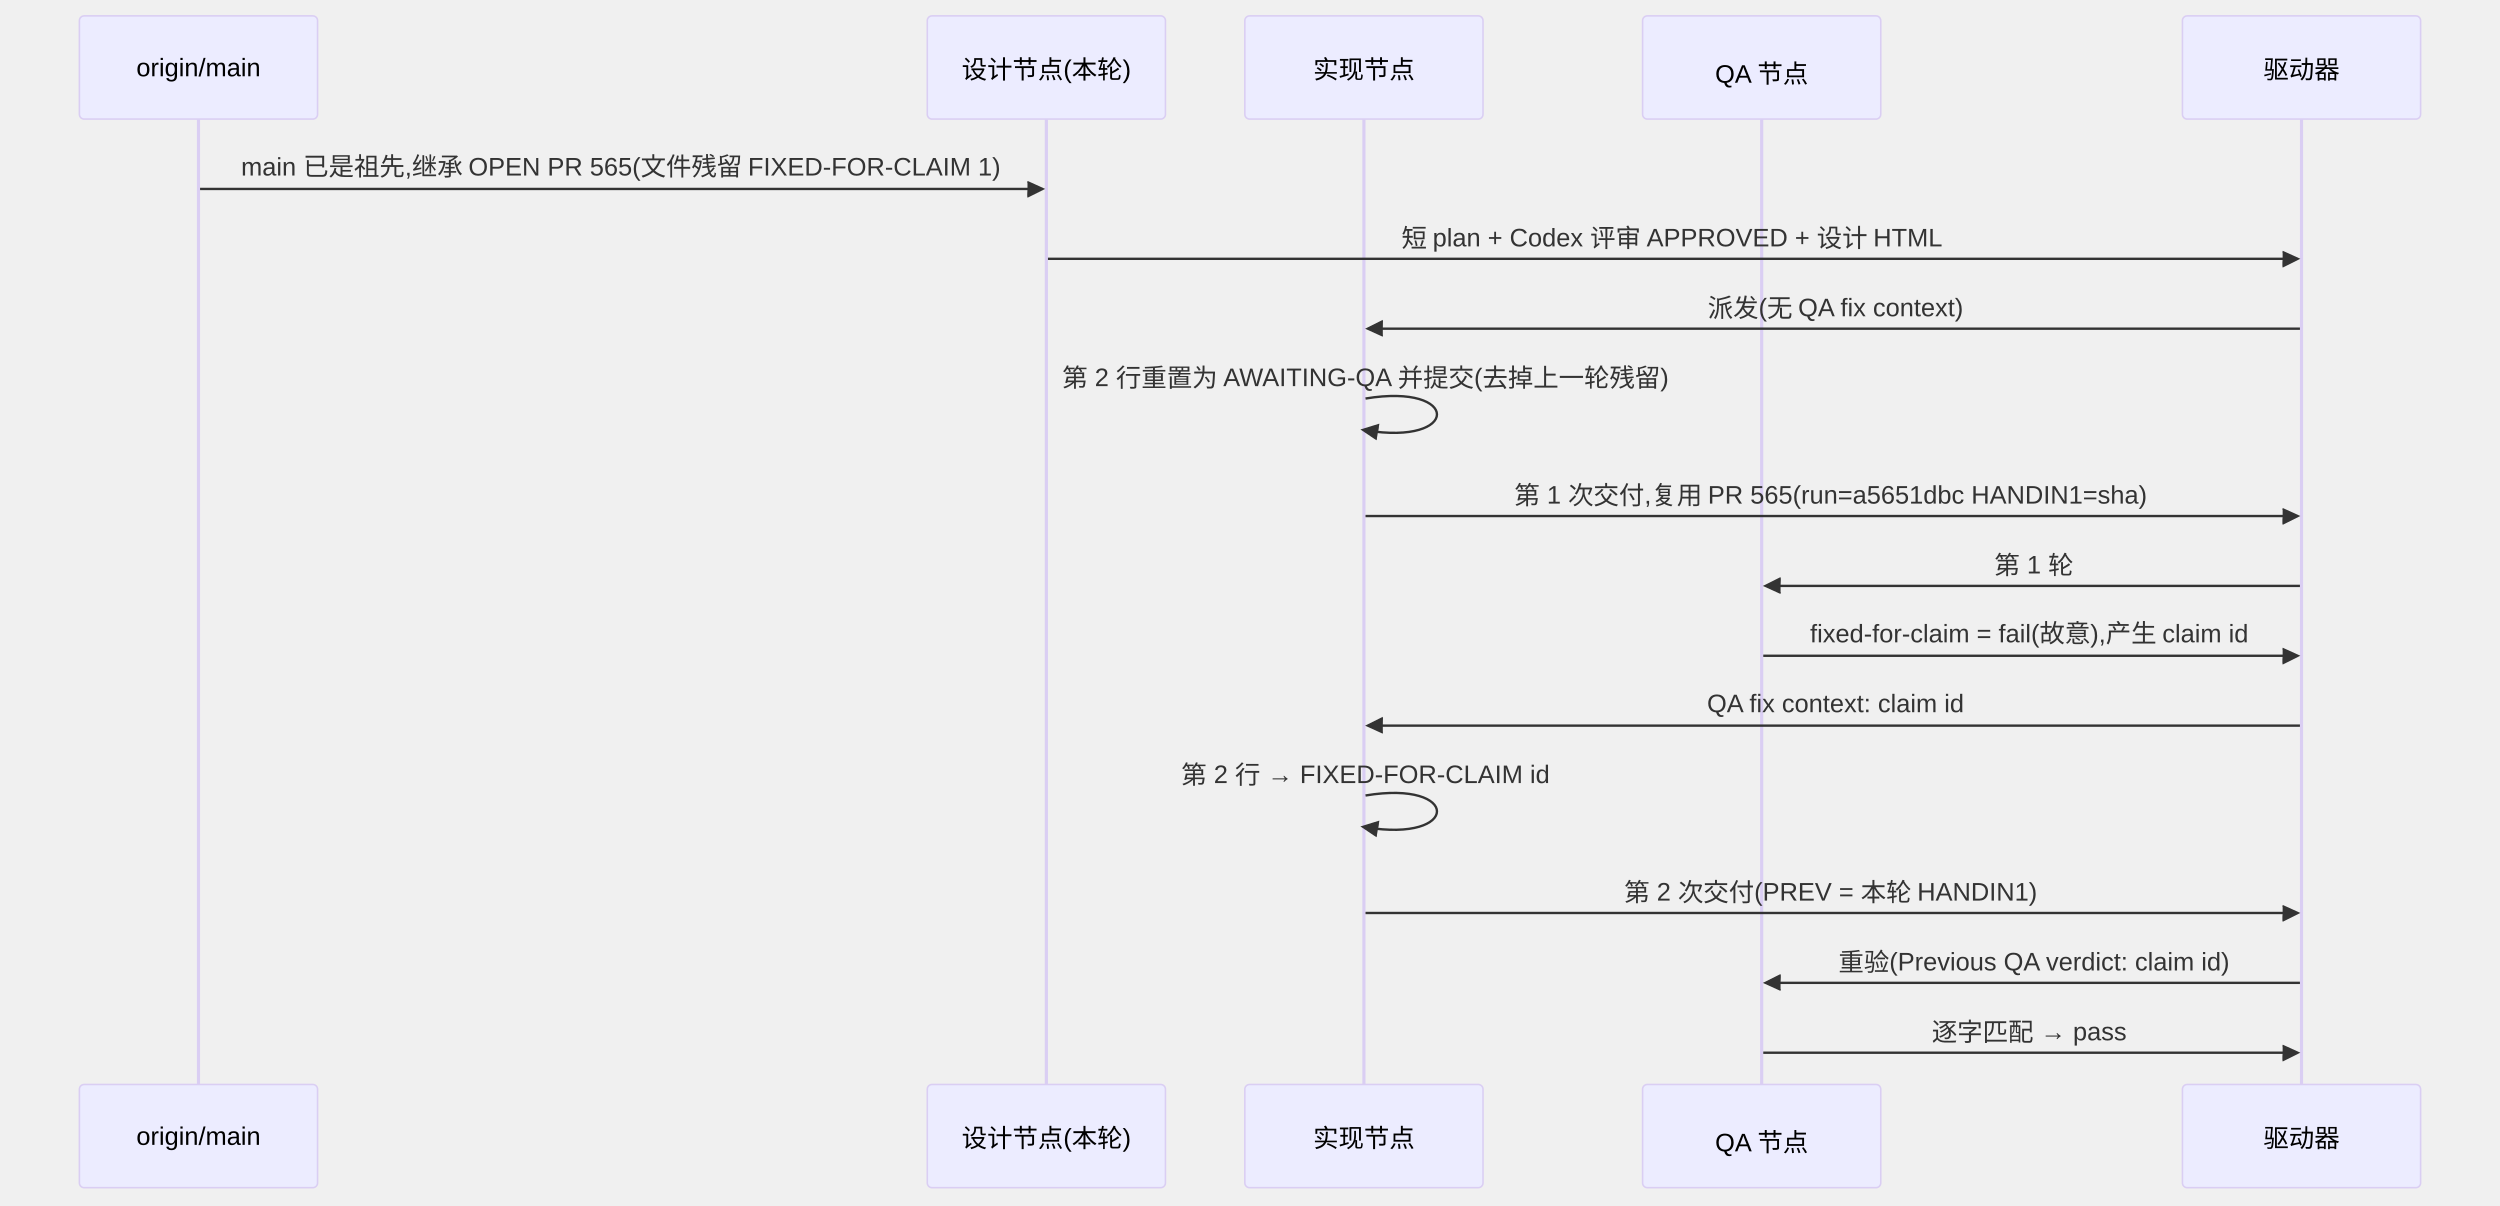
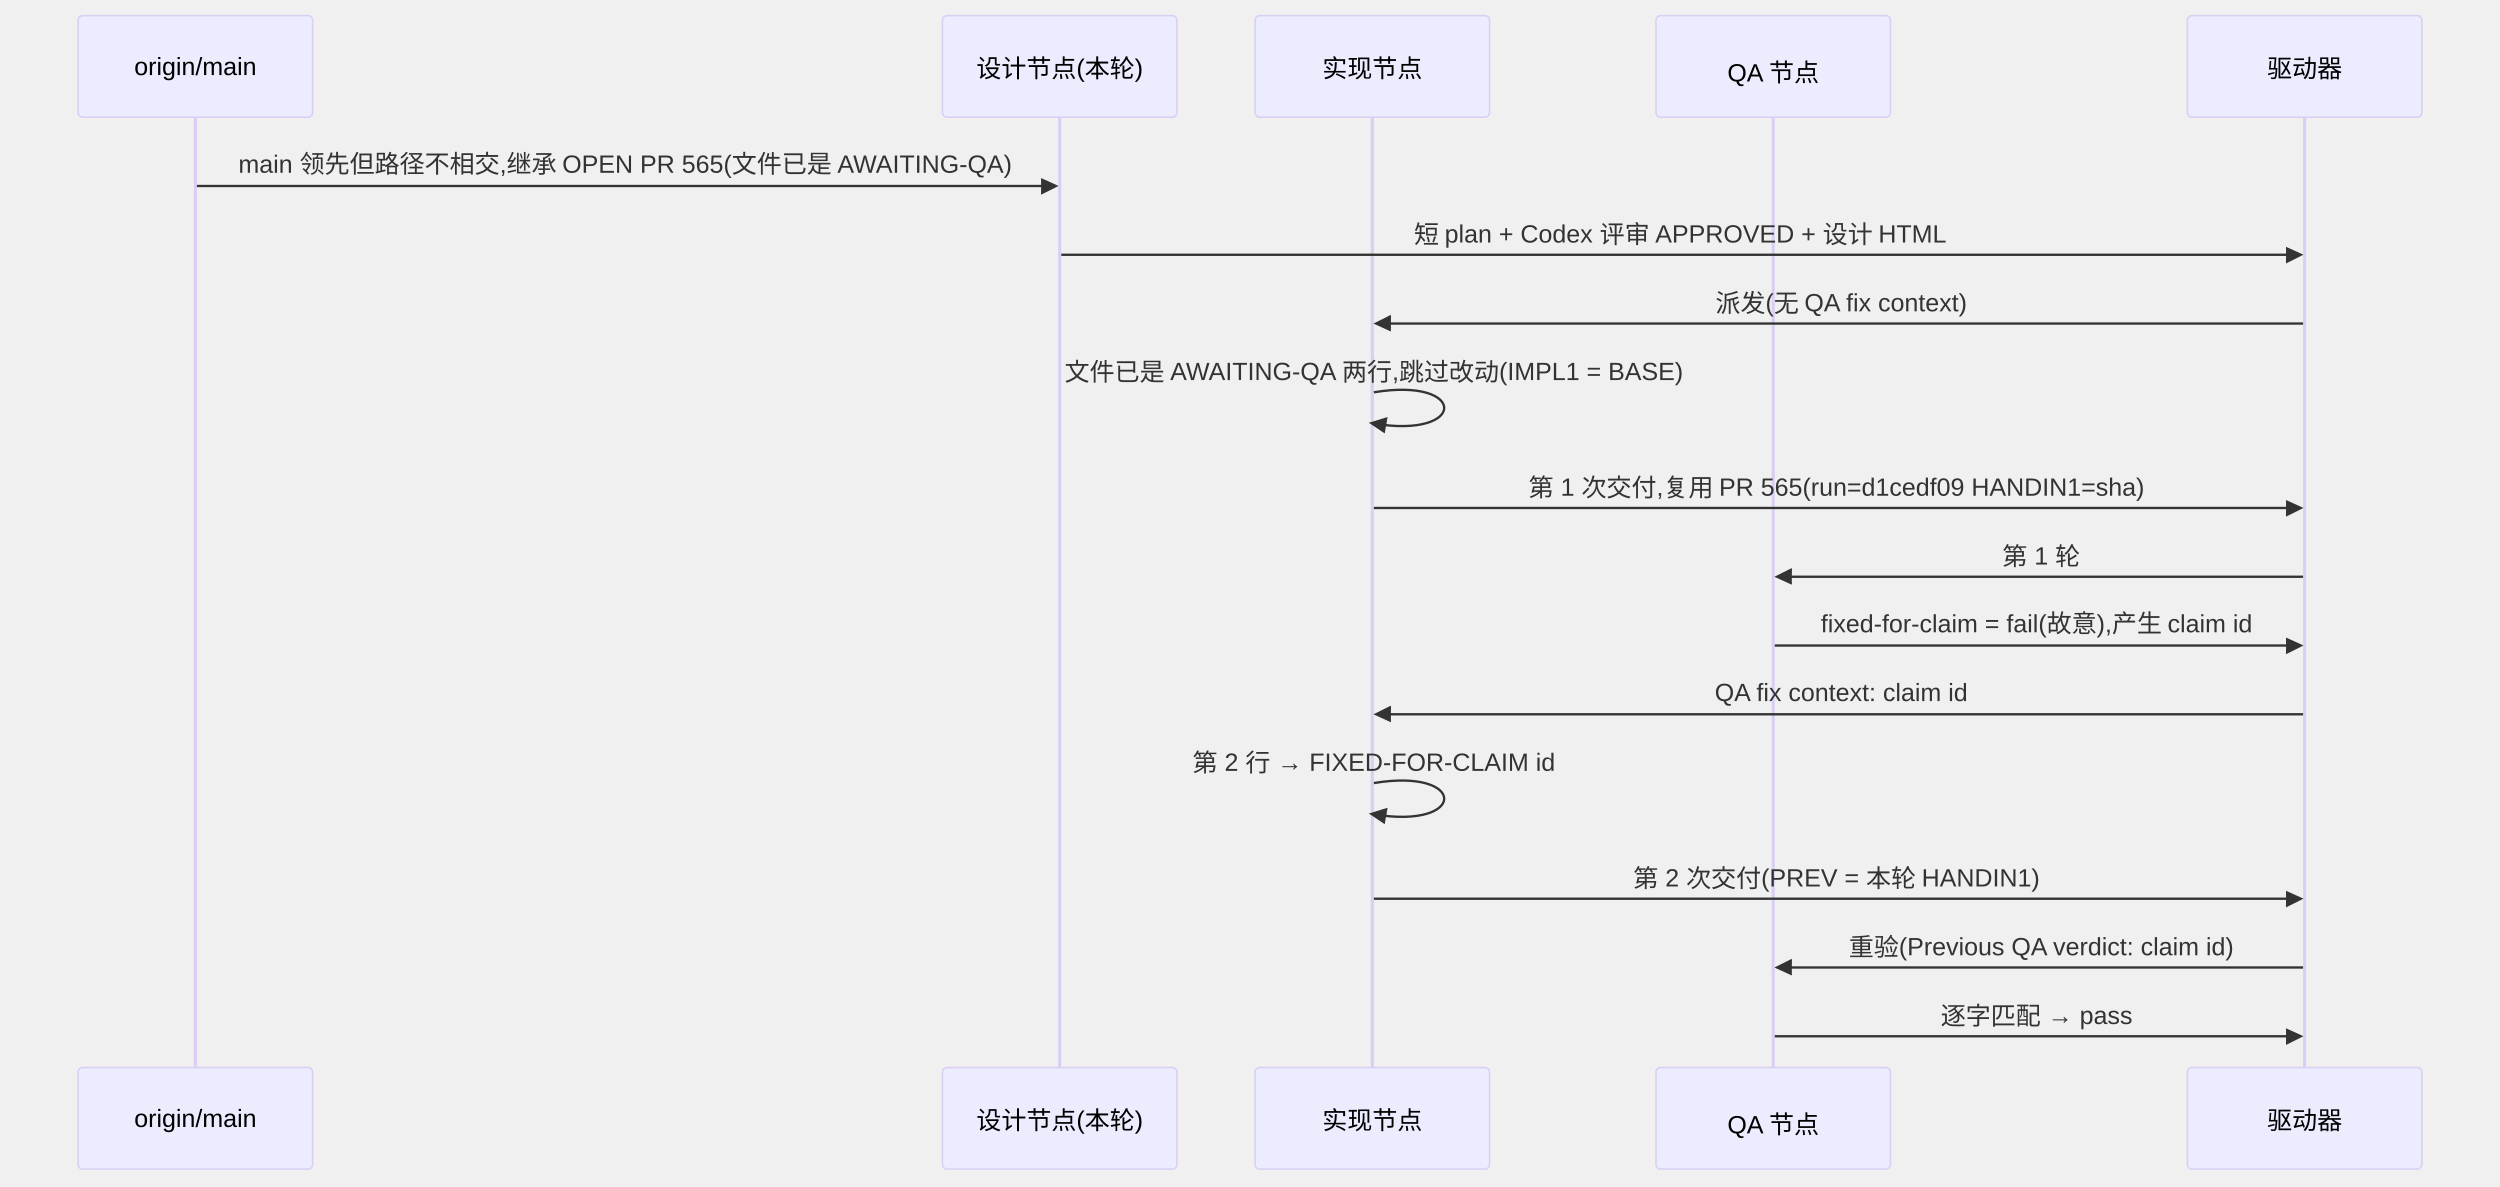
- <svg xmlns="http://www.w3.org/2000/svg" id="FLY-3150-d1" width="100%" style="max-width: 1574.5px; background-color: white;" viewBox="-50 -10 1574.5 759" role="graphics-document document" aria-roledescription="sequence">
+ <svg xmlns="http://www.w3.org/2000/svg" id="FLY-3150-d1" width="100%" style="max-width: 1599.5px; background-color: white;" viewBox="-50 -10 1599.5 759" role="graphics-document document" aria-roledescription="sequence">
  <g>
-     <rect x="1324.5" y="673" fill="#eaeaea" stroke="#666" width="150" height="65" name="D" rx="3" ry="3" class="actor actor-bottom" />
-     <text x="1399.5" y="705.5" dominant-baseline="central" alignment-baseline="central" class="actor actor-box" style="text-anchor: middle; font-size: 16px; font-weight: 400;">
-       <tspan x="1399.5" dy="0">驱动器</tspan>
+     <rect x="1349.5" y="673" fill="#eaeaea" stroke="#666" width="150" height="65" name="D" rx="3" ry="3" class="actor actor-bottom" />
+     <text x="1424.5" y="705.5" dominant-baseline="central" alignment-baseline="central" class="actor actor-box" style="text-anchor: middle; font-size: 16px; font-weight: 400;">
+       <tspan x="1424.5" dy="0">驱动器</tspan>
    </text>
  </g>
  <g>
-     <rect x="984.5" y="673" fill="#eaeaea" stroke="#666" width="150" height="65" name="Q" rx="3" ry="3" class="actor actor-bottom" />
-     <text x="1059.5" y="705.5" dominant-baseline="central" alignment-baseline="central" class="actor actor-box" style="text-anchor: middle; font-size: 16px; font-weight: 400;">
-       <tspan x="1059.5" dy="0">QA 节点</tspan>
+     <rect x="1009.5" y="673" fill="#eaeaea" stroke="#666" width="150" height="65" name="Q" rx="3" ry="3" class="actor actor-bottom" />
+     <text x="1084.5" y="705.5" dominant-baseline="central" alignment-baseline="central" class="actor actor-box" style="text-anchor: middle; font-size: 16px; font-weight: 400;">
+       <tspan x="1084.5" dy="0">QA 节点</tspan>
    </text>
  </g>
  <g>
-     <rect x="734" y="673" fill="#eaeaea" stroke="#666" width="150" height="65" name="I" rx="3" ry="3" class="actor actor-bottom" />
-     <text x="809" y="705.5" dominant-baseline="central" alignment-baseline="central" class="actor actor-box" style="text-anchor: middle; font-size: 16px; font-weight: 400;">
-       <tspan x="809" dy="0">实现节点</tspan>
+     <rect x="753" y="673" fill="#eaeaea" stroke="#666" width="150" height="65" name="I" rx="3" ry="3" class="actor actor-bottom" />
+     <text x="828" y="705.5" dominant-baseline="central" alignment-baseline="central" class="actor actor-box" style="text-anchor: middle; font-size: 16px; font-weight: 400;">
+       <tspan x="828" dy="0">实现节点</tspan>
    </text>
  </g>
  <g>
-     <rect x="534" y="673" fill="#eaeaea" stroke="#666" width="150" height="65" name="S" rx="3" ry="3" class="actor actor-bottom" />
-     <text x="609" y="705.5" dominant-baseline="central" alignment-baseline="central" class="actor actor-box" style="text-anchor: middle; font-size: 16px; font-weight: 400;">
-       <tspan x="609" dy="0">设计节点(本轮)</tspan>
+     <rect x="553" y="673" fill="#eaeaea" stroke="#666" width="150" height="65" name="S" rx="3" ry="3" class="actor actor-bottom" />
+     <text x="628" y="705.5" dominant-baseline="central" alignment-baseline="central" class="actor actor-box" style="text-anchor: middle; font-size: 16px; font-weight: 400;">
+       <tspan x="628" dy="0">设计节点(本轮)</tspan>
    </text>
  </g>
  <g>
    <rect x="0" y="673" fill="#eaeaea" stroke="#666" width="150" height="65" name="M" rx="3" ry="3" class="actor actor-bottom" />
    <text x="75" y="705.5" dominant-baseline="central" alignment-baseline="central" class="actor actor-box" style="text-anchor: middle; font-size: 16px; font-weight: 400;">
      <tspan x="75" dy="0">origin/main</tspan>
    </text>
  </g>
  <g>
-     <line id="actor4" x1="1399.5" y1="65" x2="1399.5" y2="673" class="actor-line 200" stroke-width="0.5px" stroke="#999" name="D" />
+     <line id="actor4" x1="1424.5" y1="65" x2="1424.5" y2="673" class="actor-line 200" stroke-width="0.5px" stroke="#999" name="D" />
    <g id="root-4">
-       <rect x="1324.5" y="0" fill="#eaeaea" stroke="#666" width="150" height="65" name="D" rx="3" ry="3" class="actor actor-top" />
-       <text x="1399.5" y="32.5" dominant-baseline="central" alignment-baseline="central" class="actor actor-box" style="text-anchor: middle; font-size: 16px; font-weight: 400;">
-         <tspan x="1399.5" dy="0">驱动器</tspan>
+       <rect x="1349.5" y="0" fill="#eaeaea" stroke="#666" width="150" height="65" name="D" rx="3" ry="3" class="actor actor-top" />
+       <text x="1424.5" y="32.5" dominant-baseline="central" alignment-baseline="central" class="actor actor-box" style="text-anchor: middle; font-size: 16px; font-weight: 400;">
+         <tspan x="1424.5" dy="0">驱动器</tspan>
      </text>
    </g>
  </g>
  <g>
-     <line id="actor3" x1="1059.5" y1="65" x2="1059.5" y2="673" class="actor-line 200" stroke-width="0.5px" stroke="#999" name="Q" />
+     <line id="actor3" x1="1084.5" y1="65" x2="1084.5" y2="673" class="actor-line 200" stroke-width="0.5px" stroke="#999" name="Q" />
    <g id="root-3">
-       <rect x="984.5" y="0" fill="#eaeaea" stroke="#666" width="150" height="65" name="Q" rx="3" ry="3" class="actor actor-top" />
-       <text x="1059.5" y="32.5" dominant-baseline="central" alignment-baseline="central" class="actor actor-box" style="text-anchor: middle; font-size: 16px; font-weight: 400;">
-         <tspan x="1059.5" dy="0">QA 节点</tspan>
+       <rect x="1009.5" y="0" fill="#eaeaea" stroke="#666" width="150" height="65" name="Q" rx="3" ry="3" class="actor actor-top" />
+       <text x="1084.5" y="32.5" dominant-baseline="central" alignment-baseline="central" class="actor actor-box" style="text-anchor: middle; font-size: 16px; font-weight: 400;">
+         <tspan x="1084.5" dy="0">QA 节点</tspan>
      </text>
    </g>
  </g>
  <g>
-     <line id="actor2" x1="809" y1="65" x2="809" y2="673" class="actor-line 200" stroke-width="0.5px" stroke="#999" name="I" />
+     <line id="actor2" x1="828" y1="65" x2="828" y2="673" class="actor-line 200" stroke-width="0.5px" stroke="#999" name="I" />
    <g id="root-2">
-       <rect x="734" y="0" fill="#eaeaea" stroke="#666" width="150" height="65" name="I" rx="3" ry="3" class="actor actor-top" />
-       <text x="809" y="32.5" dominant-baseline="central" alignment-baseline="central" class="actor actor-box" style="text-anchor: middle; font-size: 16px; font-weight: 400;">
-         <tspan x="809" dy="0">实现节点</tspan>
+       <rect x="753" y="0" fill="#eaeaea" stroke="#666" width="150" height="65" name="I" rx="3" ry="3" class="actor actor-top" />
+       <text x="828" y="32.5" dominant-baseline="central" alignment-baseline="central" class="actor actor-box" style="text-anchor: middle; font-size: 16px; font-weight: 400;">
+         <tspan x="828" dy="0">实现节点</tspan>
      </text>
    </g>
  </g>
  <g>
-     <line id="actor1" x1="609" y1="65" x2="609" y2="673" class="actor-line 200" stroke-width="0.5px" stroke="#999" name="S" />
+     <line id="actor1" x1="628" y1="65" x2="628" y2="673" class="actor-line 200" stroke-width="0.5px" stroke="#999" name="S" />
    <g id="root-1">
-       <rect x="534" y="0" fill="#eaeaea" stroke="#666" width="150" height="65" name="S" rx="3" ry="3" class="actor actor-top" />
-       <text x="609" y="32.5" dominant-baseline="central" alignment-baseline="central" class="actor actor-box" style="text-anchor: middle; font-size: 16px; font-weight: 400;">
-         <tspan x="609" dy="0">设计节点(本轮)</tspan>
+       <rect x="553" y="0" fill="#eaeaea" stroke="#666" width="150" height="65" name="S" rx="3" ry="3" class="actor actor-top" />
+       <text x="628" y="32.5" dominant-baseline="central" alignment-baseline="central" class="actor actor-box" style="text-anchor: middle; font-size: 16px; font-weight: 400;">
+         <tspan x="628" dy="0">设计节点(本轮)</tspan>
      </text>
    </g>
  </g>
  <g>
    <line id="actor0" x1="75" y1="65" x2="75" y2="673" class="actor-line 200" stroke-width="0.5px" stroke="#999" name="M" />
    <g id="root-0">
      <rect x="0" y="0" fill="#eaeaea" stroke="#666" width="150" height="65" name="M" rx="3" ry="3" class="actor actor-top" />
      <text x="75" y="32.5" dominant-baseline="central" alignment-baseline="central" class="actor actor-box" style="text-anchor: middle; font-size: 16px; font-weight: 400;">
        <tspan x="75" dy="0">origin/main</tspan>
      </text>
    </g>
  </g>
  <style>#FLY-3150-d1{font-family:"trebuchet ms",verdana,arial,sans-serif;font-size:16px;fill:#333;}@keyframes edge-animation-frame{from{stroke-dashoffset:0;}}@keyframes dash{to{stroke-dashoffset:0;}}#FLY-3150-d1 .edge-animation-slow{stroke-dasharray:9,5!important;stroke-dashoffset:900;animation:dash 50s linear infinite;stroke-linecap:round;}#FLY-3150-d1 .edge-animation-fast{stroke-dasharray:9,5!important;stroke-dashoffset:900;animation:dash 20s linear infinite;stroke-linecap:round;}#FLY-3150-d1 .error-icon{fill:#552222;}#FLY-3150-d1 .error-text{fill:#552222;stroke:#552222;}#FLY-3150-d1 .edge-thickness-normal{stroke-width:1px;}#FLY-3150-d1 .edge-thickness-thick{stroke-width:3.5px;}#FLY-3150-d1 .edge-pattern-solid{stroke-dasharray:0;}#FLY-3150-d1 .edge-thickness-invisible{stroke-width:0;fill:none;}#FLY-3150-d1 .edge-pattern-dashed{stroke-dasharray:3;}#FLY-3150-d1 .edge-pattern-dotted{stroke-dasharray:2;}#FLY-3150-d1 .marker{fill:#333333;stroke:#333333;}#FLY-3150-d1 .marker.cross{stroke:#333333;}#FLY-3150-d1 svg{font-family:"trebuchet ms",verdana,arial,sans-serif;font-size:16px;}#FLY-3150-d1 p{margin:0;}#FLY-3150-d1 .actor{stroke:hsl(259.626, 59.777%, 87.902%);fill:#ECECFF;}#FLY-3150-d1 text.actor&gt;tspan{fill:black;stroke:none;}#FLY-3150-d1 .actor-line{stroke:hsl(259.626, 59.777%, 87.902%);}#FLY-3150-d1 .innerArc{stroke-width:1.5;stroke-dasharray:none;}#FLY-3150-d1 .messageLine0{stroke-width:1.5;stroke-dasharray:none;stroke:#333;}#FLY-3150-d1 .messageLine1{stroke-width:1.5;stroke-dasharray:2,2;stroke:#333;}#FLY-3150-d1 #arrowhead path{fill:#333;stroke:#333;}#FLY-3150-d1 .sequenceNumber{fill:white;}#FLY-3150-d1 #sequencenumber{fill:#333;}#FLY-3150-d1 #crosshead path{fill:#333;stroke:#333;}#FLY-3150-d1 .messageText{fill:#333;stroke:none;}#FLY-3150-d1 .labelBox{stroke:hsl(259.626, 59.777%, 87.902%);fill:#ECECFF;}#FLY-3150-d1 .labelText,#FLY-3150-d1 .labelText&gt;tspan{fill:black;stroke:none;}#FLY-3150-d1 .loopText,#FLY-3150-d1 .loopText&gt;tspan{fill:black;stroke:none;}#FLY-3150-d1 .loopLine{stroke-width:2px;stroke-dasharray:2,2;stroke:hsl(259.626, 59.777%, 87.902%);fill:hsl(259.626, 59.777%, 87.902%);}#FLY-3150-d1 .note{stroke:#aaaa33;fill:#fff5ad;}#FLY-3150-d1 .noteText,#FLY-3150-d1 .noteText&gt;tspan{fill:black;stroke:none;}#FLY-3150-d1 .activation0{fill:#f4f4f4;stroke:#666;}#FLY-3150-d1 .activation1{fill:#f4f4f4;stroke:#666;}#FLY-3150-d1 .activation2{fill:#f4f4f4;stroke:#666;}#FLY-3150-d1 .actorPopupMenu{position:absolute;}#FLY-3150-d1 .actorPopupMenuPanel{position:absolute;fill:#ECECFF;box-shadow:0px 8px 16px 0px rgba(0,0,0,0.2);filter:drop-shadow(3px 5px 2px rgb(0 0 0 / 0.4));}#FLY-3150-d1 .actor-man line{stroke:hsl(259.626, 59.777%, 87.902%);fill:#ECECFF;}#FLY-3150-d1 .actor-man circle,#FLY-3150-d1 line{stroke:hsl(259.626, 59.777%, 87.902%);fill:#ECECFF;stroke-width:2px;}#FLY-3150-d1 :root{--mermaid-font-family:"trebuchet ms",verdana,arial,sans-serif;}</style>
  <g />
  <defs>
    <symbol id="computer" width="24" height="24">
      <path transform="scale(.5)" d="M2 2v13h20v-13h-20zm18 11h-16v-9h16v9zm-10.228 6l.466-1h3.524l.467 1h-4.457zm14.228 3h-24l2-6h2.104l-1.33 4h18.45l-1.297-4h2.073l2 6zm-5-10h-14v-7h14v7z" />
    </symbol>
  </defs>
  <defs>
    <symbol id="database" fill-rule="evenodd" clip-rule="evenodd">
      <path transform="scale(.5)" d="M12.258.001l.256.004.255.005.253.008.251.01.249.012.247.015.246.016.242.019.241.02.239.023.236.024.233.027.231.028.229.031.225.032.223.034.22.036.217.038.214.04.211.041.208.043.205.045.201.046.198.048.194.05.191.051.187.053.183.054.18.056.175.057.172.059.168.06.163.061.16.063.155.064.15.066.074.033.073.033.071.034.07.034.069.035.068.035.067.035.066.035.064.036.064.036.062.036.06.036.06.037.058.037.058.037.055.038.055.038.053.038.052.038.051.039.05.039.048.039.047.039.045.04.044.04.043.04.041.04.04.041.039.041.037.041.036.041.034.041.033.042.032.042.03.042.029.042.027.042.026.043.024.043.023.043.021.043.02.043.018.044.017.043.015.044.013.044.012.044.011.045.009.044.007.045.006.045.004.045.002.045.001.045v17l-.001.045-.002.045-.004.045-.006.045-.007.045-.009.044-.011.045-.012.044-.013.044-.015.044-.017.043-.018.044-.02.043-.021.043-.023.043-.024.043-.026.043-.027.042-.029.042-.03.042-.032.042-.033.042-.034.041-.036.041-.037.041-.039.041-.04.041-.041.04-.043.04-.044.04-.045.04-.047.039-.048.039-.05.039-.051.039-.052.038-.053.038-.055.038-.055.038-.058.037-.058.037-.06.037-.06.036-.062.036-.064.036-.064.036-.066.035-.067.035-.068.035-.069.035-.07.034-.071.034-.073.033-.074.033-.15.066-.155.064-.16.063-.163.061-.168.06-.172.059-.175.057-.18.056-.183.054-.187.053-.191.051-.194.05-.198.048-.201.046-.205.045-.208.043-.211.041-.214.04-.217.038-.22.036-.223.034-.225.032-.229.031-.231.028-.233.027-.236.024-.239.023-.241.02-.242.019-.246.016-.247.015-.249.012-.251.01-.253.008-.255.005-.256.004-.258.001-.258-.001-.256-.004-.255-.005-.253-.008-.251-.01-.249-.012-.247-.015-.245-.016-.243-.019-.241-.02-.238-.023-.236-.024-.234-.027-.231-.028-.228-.031-.226-.032-.223-.034-.22-.036-.217-.038-.214-.04-.211-.041-.208-.043-.204-.045-.201-.046-.198-.048-.195-.05-.19-.051-.187-.053-.184-.054-.179-.056-.176-.057-.172-.059-.167-.06-.164-.061-.159-.063-.155-.064-.151-.066-.074-.033-.072-.033-.072-.034-.07-.034-.069-.035-.068-.035-.067-.035-.066-.035-.064-.036-.063-.036-.062-.036-.061-.036-.06-.037-.058-.037-.057-.037-.056-.038-.055-.038-.053-.038-.052-.038-.051-.039-.049-.039-.049-.039-.046-.039-.046-.04-.044-.04-.043-.04-.041-.04-.04-.041-.039-.041-.037-.041-.036-.041-.034-.041-.033-.042-.032-.042-.03-.042-.029-.042-.027-.042-.026-.043-.024-.043-.023-.043-.021-.043-.02-.043-.018-.044-.017-.043-.015-.044-.013-.044-.012-.044-.011-.045-.009-.044-.007-.045-.006-.045-.004-.045-.002-.045-.001-.045v-17l.001-.045.002-.045.004-.045.006-.045.007-.045.009-.044.011-.045.012-.044.013-.044.015-.044.017-.043.018-.044.02-.043.021-.043.023-.043.024-.043.026-.043.027-.042.029-.042.03-.042.032-.042.033-.042.034-.041.036-.041.037-.041.039-.041.04-.041.041-.04.043-.04.044-.04.046-.04.046-.039.049-.039.049-.039.051-.039.052-.038.053-.038.055-.038.056-.038.057-.037.058-.037.06-.037.061-.036.062-.036.063-.036.064-.036.066-.035.067-.035.068-.035.069-.035.07-.034.072-.034.072-.033.074-.033.151-.066.155-.064.159-.063.164-.061.167-.06.172-.059.176-.057.179-.056.184-.054.187-.053.19-.051.195-.05.198-.048.201-.046.204-.045.208-.043.211-.041.214-.04.217-.038.22-.036.223-.034.226-.032.228-.031.231-.028.234-.027.236-.024.238-.023.241-.02.243-.019.245-.016.247-.015.249-.012.251-.01.253-.008.255-.005.256-.004.258-.001.258.001zm-9.258 20.499v.01l.001.021.003.021.004.022.005.021.006.022.007.022.009.023.01.022.011.023.012.023.013.023.015.023.016.024.017.023.018.024.019.024.021.024.022.025.023.024.024.025.052.049.056.05.061.051.066.051.07.051.075.051.079.052.084.052.088.052.092.052.097.052.102.051.105.052.11.052.114.051.119.051.123.051.127.05.131.05.135.05.139.048.144.049.147.047.152.047.155.047.16.045.163.045.167.043.171.043.176.041.178.041.183.039.187.039.19.037.194.035.197.035.202.033.204.031.209.03.212.029.216.027.219.025.222.024.226.021.23.02.233.018.236.016.24.015.243.012.246.01.249.008.253.005.256.004.259.001.26-.001.257-.004.254-.005.25-.008.247-.011.244-.012.241-.014.237-.016.233-.018.231-.021.226-.021.224-.024.22-.026.216-.027.212-.028.21-.031.205-.031.202-.034.198-.034.194-.036.191-.037.187-.039.183-.04.179-.04.175-.042.172-.043.168-.044.163-.045.16-.046.155-.046.152-.047.148-.048.143-.049.139-.049.136-.05.131-.05.126-.05.123-.051.118-.052.114-.051.11-.052.106-.052.101-.052.096-.052.092-.052.088-.053.083-.051.079-.052.074-.052.07-.051.065-.051.06-.051.056-.05.051-.05.023-.024.023-.025.021-.024.02-.024.019-.024.018-.024.017-.024.015-.023.014-.024.013-.023.012-.023.01-.023.01-.022.008-.022.006-.022.006-.022.004-.022.004-.021.001-.021.001-.021v-4.127l-.077.055-.08.053-.083.054-.085.053-.087.052-.09.052-.093.051-.095.05-.097.05-.1.049-.102.049-.105.048-.106.047-.109.047-.111.046-.114.045-.115.045-.118.044-.12.043-.122.042-.124.042-.126.041-.128.04-.13.04-.132.038-.134.038-.135.037-.138.037-.139.035-.142.035-.143.034-.144.033-.147.032-.148.031-.15.03-.151.03-.153.029-.154.027-.156.027-.158.026-.159.025-.161.024-.162.023-.163.022-.165.021-.166.02-.167.019-.169.018-.169.017-.171.016-.173.015-.173.014-.175.013-.175.012-.177.011-.178.01-.179.008-.179.008-.181.006-.182.005-.182.004-.184.003-.184.002h-.37l-.184-.002-.184-.003-.182-.004-.182-.005-.181-.006-.179-.008-.179-.008-.178-.01-.176-.011-.176-.012-.175-.013-.173-.014-.172-.015-.171-.016-.17-.017-.169-.018-.167-.019-.166-.02-.165-.021-.163-.022-.162-.023-.161-.024-.159-.025-.157-.026-.156-.027-.155-.027-.153-.029-.151-.03-.15-.03-.148-.031-.146-.032-.145-.033-.143-.034-.141-.035-.14-.035-.137-.037-.136-.037-.134-.038-.132-.038-.13-.04-.128-.04-.126-.041-.124-.042-.122-.042-.12-.044-.117-.043-.116-.045-.113-.045-.112-.046-.109-.047-.106-.047-.105-.048-.102-.049-.1-.049-.097-.05-.095-.05-.093-.052-.09-.051-.087-.052-.085-.053-.083-.054-.08-.054-.077-.054v4.127zm0-5.654v.011l.001.021.003.021.004.021.005.022.006.022.007.022.009.022.01.022.011.023.012.023.013.023.015.024.016.023.017.024.018.024.019.024.021.024.022.024.023.025.024.024.052.05.056.05.061.05.066.051.07.051.075.052.079.051.084.052.088.052.092.052.097.052.102.052.105.052.11.051.114.051.119.052.123.05.127.051.131.05.135.049.139.049.144.048.147.048.152.047.155.046.16.045.163.045.167.044.171.042.176.042.178.04.183.04.187.038.19.037.194.036.197.034.202.033.204.032.209.03.212.028.216.027.219.025.222.024.226.022.23.02.233.018.236.016.24.014.243.012.246.01.249.008.253.006.256.003.259.001.26-.001.257-.003.254-.006.25-.008.247-.01.244-.012.241-.015.237-.016.233-.018.231-.02.226-.022.224-.024.22-.025.216-.027.212-.029.21-.03.205-.032.202-.033.198-.035.194-.036.191-.037.187-.039.183-.039.179-.041.175-.042.172-.043.168-.044.163-.045.16-.045.155-.047.152-.047.148-.048.143-.048.139-.05.136-.049.131-.05.126-.051.123-.051.118-.051.114-.052.11-.052.106-.052.101-.052.096-.052.092-.052.088-.052.083-.052.079-.052.074-.051.07-.052.065-.051.06-.05.056-.051.051-.049.023-.025.023-.024.021-.025.02-.024.019-.024.018-.024.017-.024.015-.023.014-.023.013-.024.012-.022.01-.023.01-.023.008-.022.006-.022.006-.022.004-.021.004-.022.001-.021.001-.021v-4.139l-.077.054-.08.054-.083.054-.085.052-.087.053-.09.051-.093.051-.095.051-.097.05-.1.049-.102.049-.105.048-.106.047-.109.047-.111.046-.114.045-.115.044-.118.044-.12.044-.122.042-.124.042-.126.041-.128.04-.13.039-.132.039-.134.038-.135.037-.138.036-.139.036-.142.035-.143.033-.144.033-.147.033-.148.031-.15.03-.151.03-.153.028-.154.028-.156.027-.158.026-.159.025-.161.024-.162.023-.163.022-.165.021-.166.02-.167.019-.169.018-.169.017-.171.016-.173.015-.173.014-.175.013-.175.012-.177.011-.178.009-.179.009-.179.007-.181.007-.182.005-.182.004-.184.003-.184.002h-.37l-.184-.002-.184-.003-.182-.004-.182-.005-.181-.007-.179-.007-.179-.009-.178-.009-.176-.011-.176-.012-.175-.013-.173-.014-.172-.015-.171-.016-.17-.017-.169-.018-.167-.019-.166-.02-.165-.021-.163-.022-.162-.023-.161-.024-.159-.025-.157-.026-.156-.027-.155-.028-.153-.028-.151-.03-.15-.03-.148-.031-.146-.033-.145-.033-.143-.033-.141-.035-.14-.036-.137-.036-.136-.037-.134-.038-.132-.039-.13-.039-.128-.04-.126-.041-.124-.042-.122-.043-.12-.043-.117-.044-.116-.044-.113-.046-.112-.046-.109-.046-.106-.047-.105-.048-.102-.049-.1-.049-.097-.05-.095-.051-.093-.051-.09-.051-.087-.053-.085-.052-.083-.054-.08-.054-.077-.054v4.139zm0-5.666v.011l.001.02.003.022.004.021.005.022.006.021.007.022.009.023.01.022.011.023.012.023.013.023.015.023.016.024.017.024.018.023.019.024.021.025.022.024.023.024.024.025.052.05.056.05.061.05.066.051.07.051.075.052.079.051.084.052.088.052.092.052.097.052.102.052.105.051.11.052.114.051.119.051.123.051.127.05.131.05.135.05.139.049.144.048.147.048.152.047.155.046.16.045.163.045.167.043.171.043.176.042.178.04.183.04.187.038.19.037.194.036.197.034.202.033.204.032.209.03.212.028.216.027.219.025.222.024.226.021.23.02.233.018.236.017.24.014.243.012.246.01.249.008.253.006.256.003.259.001.26-.001.257-.003.254-.006.25-.008.247-.01.244-.013.241-.014.237-.016.233-.018.231-.02.226-.022.224-.024.22-.025.216-.027.212-.029.21-.03.205-.032.202-.033.198-.035.194-.036.191-.037.187-.039.183-.039.179-.041.175-.042.172-.043.168-.044.163-.045.16-.045.155-.047.152-.047.148-.048.143-.049.139-.049.136-.049.131-.051.126-.05.123-.051.118-.052.114-.051.11-.052.106-.052.101-.052.096-.052.092-.052.088-.052.083-.052.079-.052.074-.052.07-.051.065-.051.06-.051.056-.05.051-.049.023-.025.023-.025.021-.024.02-.024.019-.024.018-.024.017-.024.015-.023.014-.024.013-.023.012-.023.01-.022.01-.023.008-.022.006-.022.006-.022.004-.022.004-.021.001-.021.001-.021v-4.153l-.077.054-.08.054-.083.053-.085.053-.087.053-.09.051-.093.051-.095.051-.097.05-.1.049-.102.048-.105.048-.106.048-.109.046-.111.046-.114.046-.115.044-.118.044-.12.043-.122.043-.124.042-.126.041-.128.04-.13.039-.132.039-.134.038-.135.037-.138.036-.139.036-.142.034-.143.034-.144.033-.147.032-.148.032-.15.03-.151.03-.153.028-.154.028-.156.027-.158.026-.159.024-.161.024-.162.023-.163.023-.165.021-.166.02-.167.019-.169.018-.169.017-.171.016-.173.015-.173.014-.175.013-.175.012-.177.01-.178.01-.179.009-.179.007-.181.006-.182.006-.182.004-.184.003-.184.001-.185.001-.185-.001-.184-.001-.184-.003-.182-.004-.182-.006-.181-.006-.179-.007-.179-.009-.178-.01-.176-.01-.176-.012-.175-.013-.173-.014-.172-.015-.171-.016-.17-.017-.169-.018-.167-.019-.166-.02-.165-.021-.163-.023-.162-.023-.161-.024-.159-.024-.157-.026-.156-.027-.155-.028-.153-.028-.151-.03-.15-.03-.148-.032-.146-.032-.145-.033-.143-.034-.141-.034-.14-.036-.137-.036-.136-.037-.134-.038-.132-.039-.13-.039-.128-.041-.126-.041-.124-.041-.122-.043-.12-.043-.117-.044-.116-.044-.113-.046-.112-.046-.109-.046-.106-.048-.105-.048-.102-.048-.1-.05-.097-.049-.095-.051-.093-.051-.09-.052-.087-.052-.085-.053-.083-.053-.08-.054-.077-.054v4.153zm8.74-8.179l-.257.004-.254.005-.25.008-.247.011-.244.012-.241.014-.237.016-.233.018-.231.021-.226.022-.224.023-.22.026-.216.027-.212.028-.21.031-.205.032-.202.033-.198.034-.194.036-.191.038-.187.038-.183.04-.179.041-.175.042-.172.043-.168.043-.163.045-.16.046-.155.046-.152.048-.148.048-.143.048-.139.049-.136.05-.131.05-.126.051-.123.051-.118.051-.114.052-.11.052-.106.052-.101.052-.096.052-.092.052-.088.052-.083.052-.079.052-.074.051-.07.052-.065.051-.06.05-.056.05-.051.05-.023.025-.023.024-.021.024-.02.025-.019.024-.018.024-.017.023-.015.024-.014.023-.013.023-.012.023-.01.023-.01.022-.008.022-.006.023-.006.021-.004.022-.004.021-.001.021-.001.021.001.021.001.021.004.021.004.022.006.021.006.023.008.022.01.022.01.023.012.023.013.023.014.023.015.024.017.023.018.024.019.024.02.025.021.024.023.024.023.025.051.05.056.05.06.05.065.051.07.052.074.051.079.052.083.052.088.052.092.052.096.052.101.052.106.052.11.052.114.052.118.051.123.051.126.051.131.05.136.05.139.049.143.048.148.048.152.048.155.046.16.046.163.045.168.043.172.043.175.042.179.041.183.04.187.038.191.038.194.036.198.034.202.033.205.032.21.031.212.028.216.027.22.026.224.023.226.022.231.021.233.018.237.016.241.014.244.012.247.011.25.008.254.005.257.004.26.001.26-.001.257-.004.254-.005.25-.008.247-.011.244-.012.241-.014.237-.016.233-.018.231-.021.226-.022.224-.023.22-.026.216-.027.212-.028.21-.031.205-.032.202-.033.198-.034.194-.036.191-.038.187-.038.183-.04.179-.041.175-.042.172-.043.168-.043.163-.045.16-.046.155-.046.152-.048.148-.048.143-.048.139-.049.136-.05.131-.05.126-.051.123-.051.118-.051.114-.052.11-.052.106-.052.101-.052.096-.052.092-.052.088-.052.083-.052.079-.052.074-.051.07-.052.065-.051.06-.05.056-.05.051-.05.023-.025.023-.024.021-.024.02-.025.019-.024.018-.024.017-.023.015-.024.014-.023.013-.023.012-.023.01-.023.01-.022.008-.022.006-.023.006-.021.004-.022.004-.021.001-.021.001-.021-.001-.021-.001-.021-.004-.021-.004-.022-.006-.021-.006-.023-.008-.022-.01-.022-.01-.023-.012-.023-.013-.023-.014-.023-.015-.024-.017-.023-.018-.024-.019-.024-.02-.025-.021-.024-.023-.024-.023-.025-.051-.05-.056-.05-.06-.05-.065-.051-.07-.052-.074-.051-.079-.052-.083-.052-.088-.052-.092-.052-.096-.052-.101-.052-.106-.052-.11-.052-.114-.052-.118-.051-.123-.051-.126-.051-.131-.05-.136-.05-.139-.049-.143-.048-.148-.048-.152-.048-.155-.046-.16-.046-.163-.045-.168-.043-.172-.043-.175-.042-.179-.041-.183-.04-.187-.038-.191-.038-.194-.036-.198-.034-.202-.033-.205-.032-.21-.031-.212-.028-.216-.027-.22-.026-.224-.023-.226-.022-.231-.021-.233-.018-.237-.016-.241-.014-.244-.012-.247-.011-.25-.008-.254-.005-.257-.004-.26-.001-.26.001z" />
    </symbol>
  </defs>
  <defs>
    <symbol id="clock" width="24" height="24">
      <path transform="scale(.5)" d="M12 2c5.514 0 10 4.486 10 10s-4.486 10-10 10-10-4.486-10-10 4.486-10 10-10zm0-2c-6.627 0-12 5.373-12 12s5.373 12 12 12 12-5.373 12-12-5.373-12-12-12zm5.848 12.459c.202.038.202.333.001.372-1.907.361-6.045 1.111-6.547 1.111-.719 0-1.301-.582-1.301-1.301 0-.512.77-5.447 1.125-7.445.034-.192.312-.181.343.014l.985 6.238 5.394 1.011z" />
    </symbol>
  </defs>
  <defs>
    <marker id="arrowhead" refX="7.9" refY="5" markerUnits="userSpaceOnUse" markerWidth="12" markerHeight="12" orient="auto-start-reverse">
      <path d="M -1 0 L 10 5 L 0 10 z" />
    </marker>
  </defs>
  <defs>
    <marker id="crosshead" markerWidth="15" markerHeight="8" orient="auto" refX="4" refY="4.5">
      <path fill="none" stroke="#000000" stroke-width="1pt" d="M 1,2 L 6,7 M 6,2 L 1,7" style="stroke-dasharray: 0, 0;" />
    </marker>
  </defs>
  <defs>
    <marker id="filled-head" refX="15.5" refY="7" markerWidth="20" markerHeight="28" orient="auto">
      <path d="M 18,7 L9,13 L14,7 L9,1 Z" />
    </marker>
  </defs>
  <defs>
    <marker id="sequencenumber" refX="15" refY="15" markerWidth="60" markerHeight="40" orient="auto">
      <circle cx="15" cy="15" r="6" />
    </marker>
  </defs>
-   <text x="341" y="80" text-anchor="middle" dominant-baseline="middle" alignment-baseline="middle" class="messageText" dy="1em" style="font-size: 16px; font-weight: 400;">main 已是祖先,继承 OPEN PR 565(文件残留 FIXED-FOR-CLAIM 1)</text>
-   <line x1="76" y1="109" x2="605" y2="109" class="messageLine0" stroke-width="2" stroke="none" marker-end="url(#arrowhead)" style="fill: none;" />
-   <text x="1003" y="124" text-anchor="middle" dominant-baseline="middle" alignment-baseline="middle" class="messageText" dy="1em" style="font-size: 16px; font-weight: 400;">短 plan + Codex 评审 APPROVED + 设计 HTML</text>
-   <line x1="610" y1="153" x2="1395.5" y2="153" class="messageLine0" stroke-width="2" stroke="none" marker-end="url(#arrowhead)" style="fill: none;" />
-   <text x="1106" y="168" text-anchor="middle" dominant-baseline="middle" alignment-baseline="middle" class="messageText" dy="1em" style="font-size: 16px; font-weight: 400;">派发(无 QA fix context)</text>
-   <line x1="1398.5" y1="197" x2="813" y2="197" class="messageLine0" stroke-width="2" stroke="none" marker-end="url(#arrowhead)" style="fill: none;" />
-   <text x="810" y="212" text-anchor="middle" dominant-baseline="middle" alignment-baseline="middle" class="messageText" dy="1em" style="font-size: 16px; font-weight: 400;">第 2 行重置为 AWAITING-QA 并提交(去掉上一轮残留)</text>
-   <path d="M 810,241 C 870,231 870,271 810,261" class="messageLine0" stroke-width="2" stroke="none" marker-end="url(#arrowhead)" style="fill: none;" />
-   <text x="1103" y="286" text-anchor="middle" dominant-baseline="middle" alignment-baseline="middle" class="messageText" dy="1em" style="font-size: 16px; font-weight: 400;">第 1 次交付,复用 PR 565(run=a5651dbc HANDIN1=sha)</text>
-   <line x1="810" y1="315" x2="1395.5" y2="315" class="messageLine0" stroke-width="2" stroke="none" marker-end="url(#arrowhead)" style="fill: none;" />
-   <text x="1231" y="330" text-anchor="middle" dominant-baseline="middle" alignment-baseline="middle" class="messageText" dy="1em" style="font-size: 16px; font-weight: 400;">第 1 轮</text>
-   <line x1="1398.5" y1="359" x2="1063.5" y2="359" class="messageLine0" stroke-width="2" stroke="none" marker-end="url(#arrowhead)" style="fill: none;" />
-   <text x="1228" y="374" text-anchor="middle" dominant-baseline="middle" alignment-baseline="middle" class="messageText" dy="1em" style="font-size: 16px; font-weight: 400;">fixed-for-claim = fail(故意),产生 claim id</text>
-   <line x1="1060.5" y1="403" x2="1395.5" y2="403" class="messageLine0" stroke-width="2" stroke="none" marker-end="url(#arrowhead)" style="fill: none;" />
-   <text x="1106" y="418" text-anchor="middle" dominant-baseline="middle" alignment-baseline="middle" class="messageText" dy="1em" style="font-size: 16px; font-weight: 400;">QA fix context: claim id</text>
-   <line x1="1398.5" y1="447" x2="813" y2="447" class="messageLine0" stroke-width="2" stroke="none" marker-end="url(#arrowhead)" style="fill: none;" />
-   <text x="810" y="462" text-anchor="middle" dominant-baseline="middle" alignment-baseline="middle" class="messageText" dy="1em" style="font-size: 16px; font-weight: 400;">第 2 行 → FIXED-FOR-CLAIM id</text>
-   <path d="M 810,491 C 870,481 870,521 810,511" class="messageLine0" stroke-width="2" stroke="none" marker-end="url(#arrowhead)" style="fill: none;" />
-   <text x="1103" y="536" text-anchor="middle" dominant-baseline="middle" alignment-baseline="middle" class="messageText" dy="1em" style="font-size: 16px; font-weight: 400;">第 2 次交付(PREV = 本轮 HANDIN1)</text>
-   <line x1="810" y1="565" x2="1395.5" y2="565" class="messageLine0" stroke-width="2" stroke="none" marker-end="url(#arrowhead)" style="fill: none;" />
-   <text x="1231" y="580" text-anchor="middle" dominant-baseline="middle" alignment-baseline="middle" class="messageText" dy="1em" style="font-size: 16px; font-weight: 400;">重验(Previous QA verdict: claim id)</text>
-   <line x1="1398.5" y1="609" x2="1063.5" y2="609" class="messageLine0" stroke-width="2" stroke="none" marker-end="url(#arrowhead)" style="fill: none;" />
-   <text x="1228" y="624" text-anchor="middle" dominant-baseline="middle" alignment-baseline="middle" class="messageText" dy="1em" style="font-size: 16px; font-weight: 400;">逐字匹配 → pass</text>
-   <line x1="1060.5" y1="653" x2="1395.5" y2="653" class="messageLine0" stroke-width="2" stroke="none" marker-end="url(#arrowhead)" style="fill: none;" />
+   <text x="350" y="80" text-anchor="middle" dominant-baseline="middle" alignment-baseline="middle" class="messageText" dy="1em" style="font-size: 16px; font-weight: 400;">main 领先但路径不相交,继承 OPEN PR 565(文件已是 AWAITING-QA)</text>
+   <line x1="76" y1="109" x2="624" y2="109" class="messageLine0" stroke-width="2" stroke="none" marker-end="url(#arrowhead)" style="fill: none;" />
+   <text x="1025" y="124" text-anchor="middle" dominant-baseline="middle" alignment-baseline="middle" class="messageText" dy="1em" style="font-size: 16px; font-weight: 400;">短 plan + Codex 评审 APPROVED + 设计 HTML</text>
+   <line x1="629" y1="153" x2="1420.5" y2="153" class="messageLine0" stroke-width="2" stroke="none" marker-end="url(#arrowhead)" style="fill: none;" />
+   <text x="1128" y="168" text-anchor="middle" dominant-baseline="middle" alignment-baseline="middle" class="messageText" dy="1em" style="font-size: 16px; font-weight: 400;">派发(无 QA fix context)</text>
+   <line x1="1423.5" y1="197" x2="832" y2="197" class="messageLine0" stroke-width="2" stroke="none" marker-end="url(#arrowhead)" style="fill: none;" />
+   <text x="829" y="212" text-anchor="middle" dominant-baseline="middle" alignment-baseline="middle" class="messageText" dy="1em" style="font-size: 16px; font-weight: 400;">文件已是 AWAITING-QA 两行,跳过改动(IMPL1 = BASE)</text>
+   <path d="M 829,241 C 889,231 889,271 829,261" class="messageLine0" stroke-width="2" stroke="none" marker-end="url(#arrowhead)" style="fill: none;" />
+   <text x="1125" y="286" text-anchor="middle" dominant-baseline="middle" alignment-baseline="middle" class="messageText" dy="1em" style="font-size: 16px; font-weight: 400;">第 1 次交付,复用 PR 565(run=d1cedf09 HANDIN1=sha)</text>
+   <line x1="829" y1="315" x2="1420.5" y2="315" class="messageLine0" stroke-width="2" stroke="none" marker-end="url(#arrowhead)" style="fill: none;" />
+   <text x="1256" y="330" text-anchor="middle" dominant-baseline="middle" alignment-baseline="middle" class="messageText" dy="1em" style="font-size: 16px; font-weight: 400;">第 1 轮</text>
+   <line x1="1423.5" y1="359" x2="1088.5" y2="359" class="messageLine0" stroke-width="2" stroke="none" marker-end="url(#arrowhead)" style="fill: none;" />
+   <text x="1253" y="374" text-anchor="middle" dominant-baseline="middle" alignment-baseline="middle" class="messageText" dy="1em" style="font-size: 16px; font-weight: 400;">fixed-for-claim = fail(故意),产生 claim id</text>
+   <line x1="1085.5" y1="403" x2="1420.5" y2="403" class="messageLine0" stroke-width="2" stroke="none" marker-end="url(#arrowhead)" style="fill: none;" />
+   <text x="1128" y="418" text-anchor="middle" dominant-baseline="middle" alignment-baseline="middle" class="messageText" dy="1em" style="font-size: 16px; font-weight: 400;">QA fix context: claim id</text>
+   <line x1="1423.5" y1="447" x2="832" y2="447" class="messageLine0" stroke-width="2" stroke="none" marker-end="url(#arrowhead)" style="fill: none;" />
+   <text x="829" y="462" text-anchor="middle" dominant-baseline="middle" alignment-baseline="middle" class="messageText" dy="1em" style="font-size: 16px; font-weight: 400;">第 2 行 → FIXED-FOR-CLAIM id</text>
+   <path d="M 829,491 C 889,481 889,521 829,511" class="messageLine0" stroke-width="2" stroke="none" marker-end="url(#arrowhead)" style="fill: none;" />
+   <text x="1125" y="536" text-anchor="middle" dominant-baseline="middle" alignment-baseline="middle" class="messageText" dy="1em" style="font-size: 16px; font-weight: 400;">第 2 次交付(PREV = 本轮 HANDIN1)</text>
+   <line x1="829" y1="565" x2="1420.5" y2="565" class="messageLine0" stroke-width="2" stroke="none" marker-end="url(#arrowhead)" style="fill: none;" />
+   <text x="1256" y="580" text-anchor="middle" dominant-baseline="middle" alignment-baseline="middle" class="messageText" dy="1em" style="font-size: 16px; font-weight: 400;">重验(Previous QA verdict: claim id)</text>
+   <line x1="1423.5" y1="609" x2="1088.5" y2="609" class="messageLine0" stroke-width="2" stroke="none" marker-end="url(#arrowhead)" style="fill: none;" />
+   <text x="1253" y="624" text-anchor="middle" dominant-baseline="middle" alignment-baseline="middle" class="messageText" dy="1em" style="font-size: 16px; font-weight: 400;">逐字匹配 → pass</text>
+   <line x1="1085.5" y1="653" x2="1420.5" y2="653" class="messageLine0" stroke-width="2" stroke="none" marker-end="url(#arrowhead)" style="fill: none;" />
</svg>
